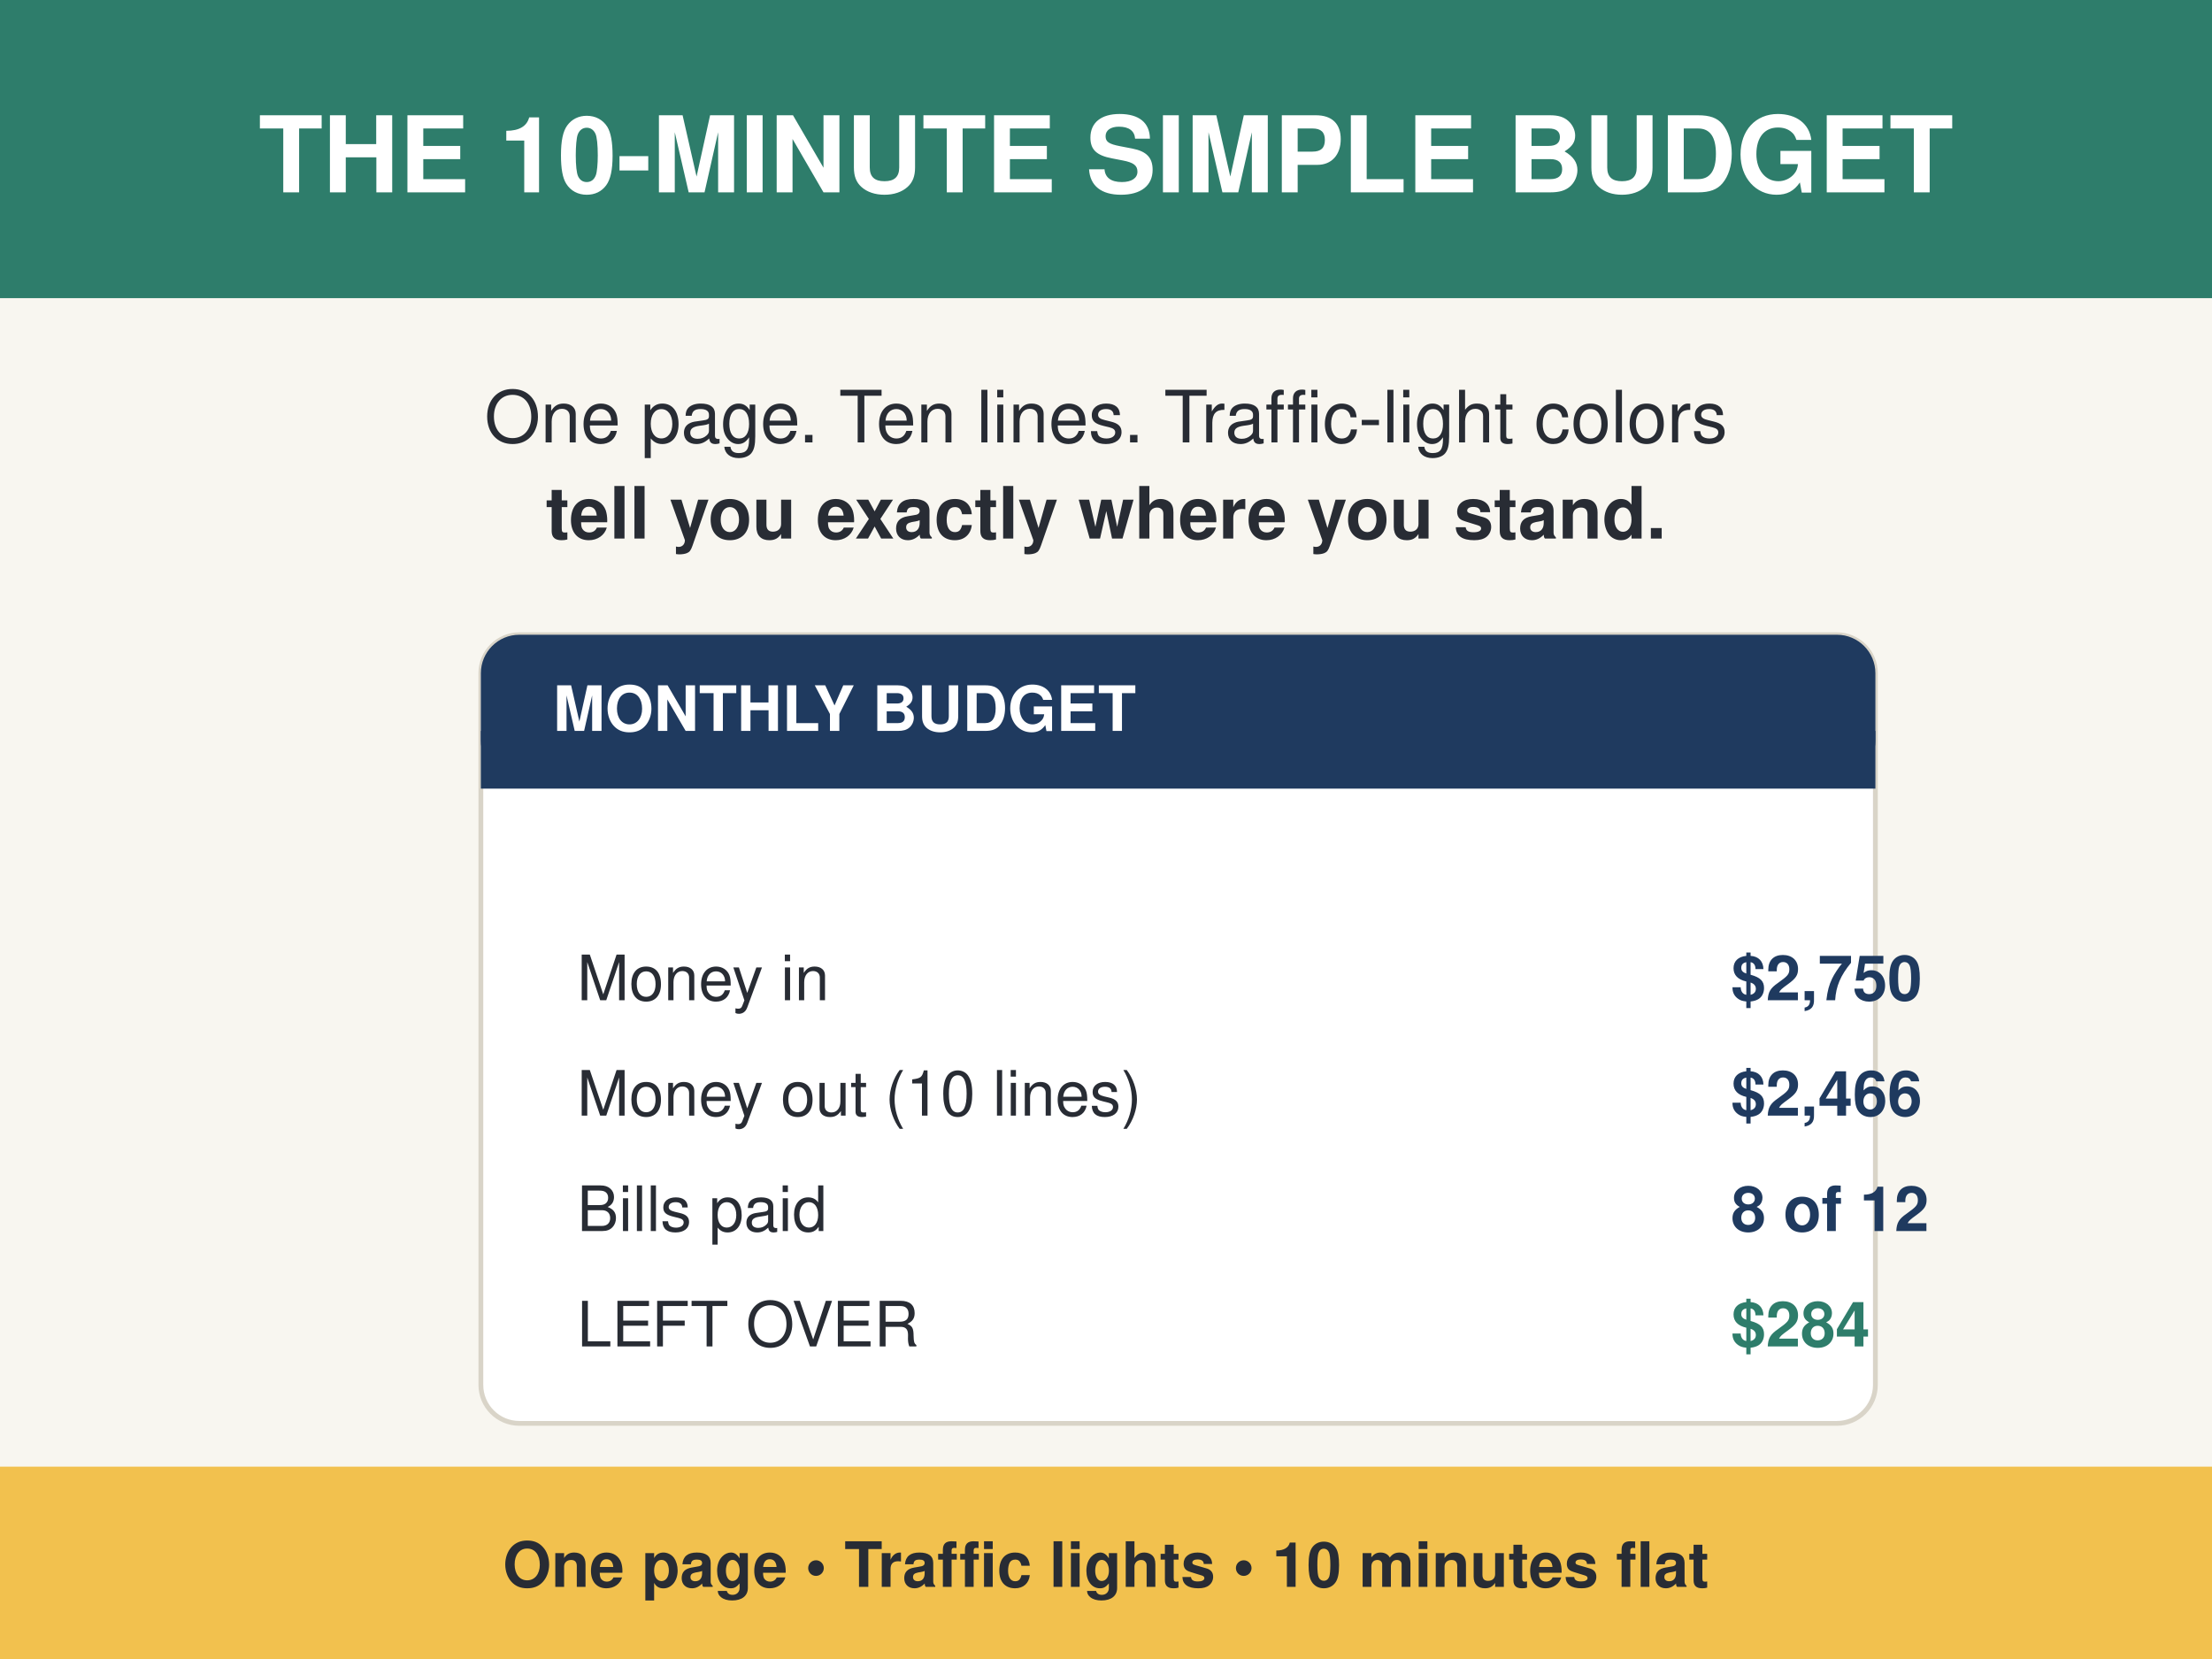
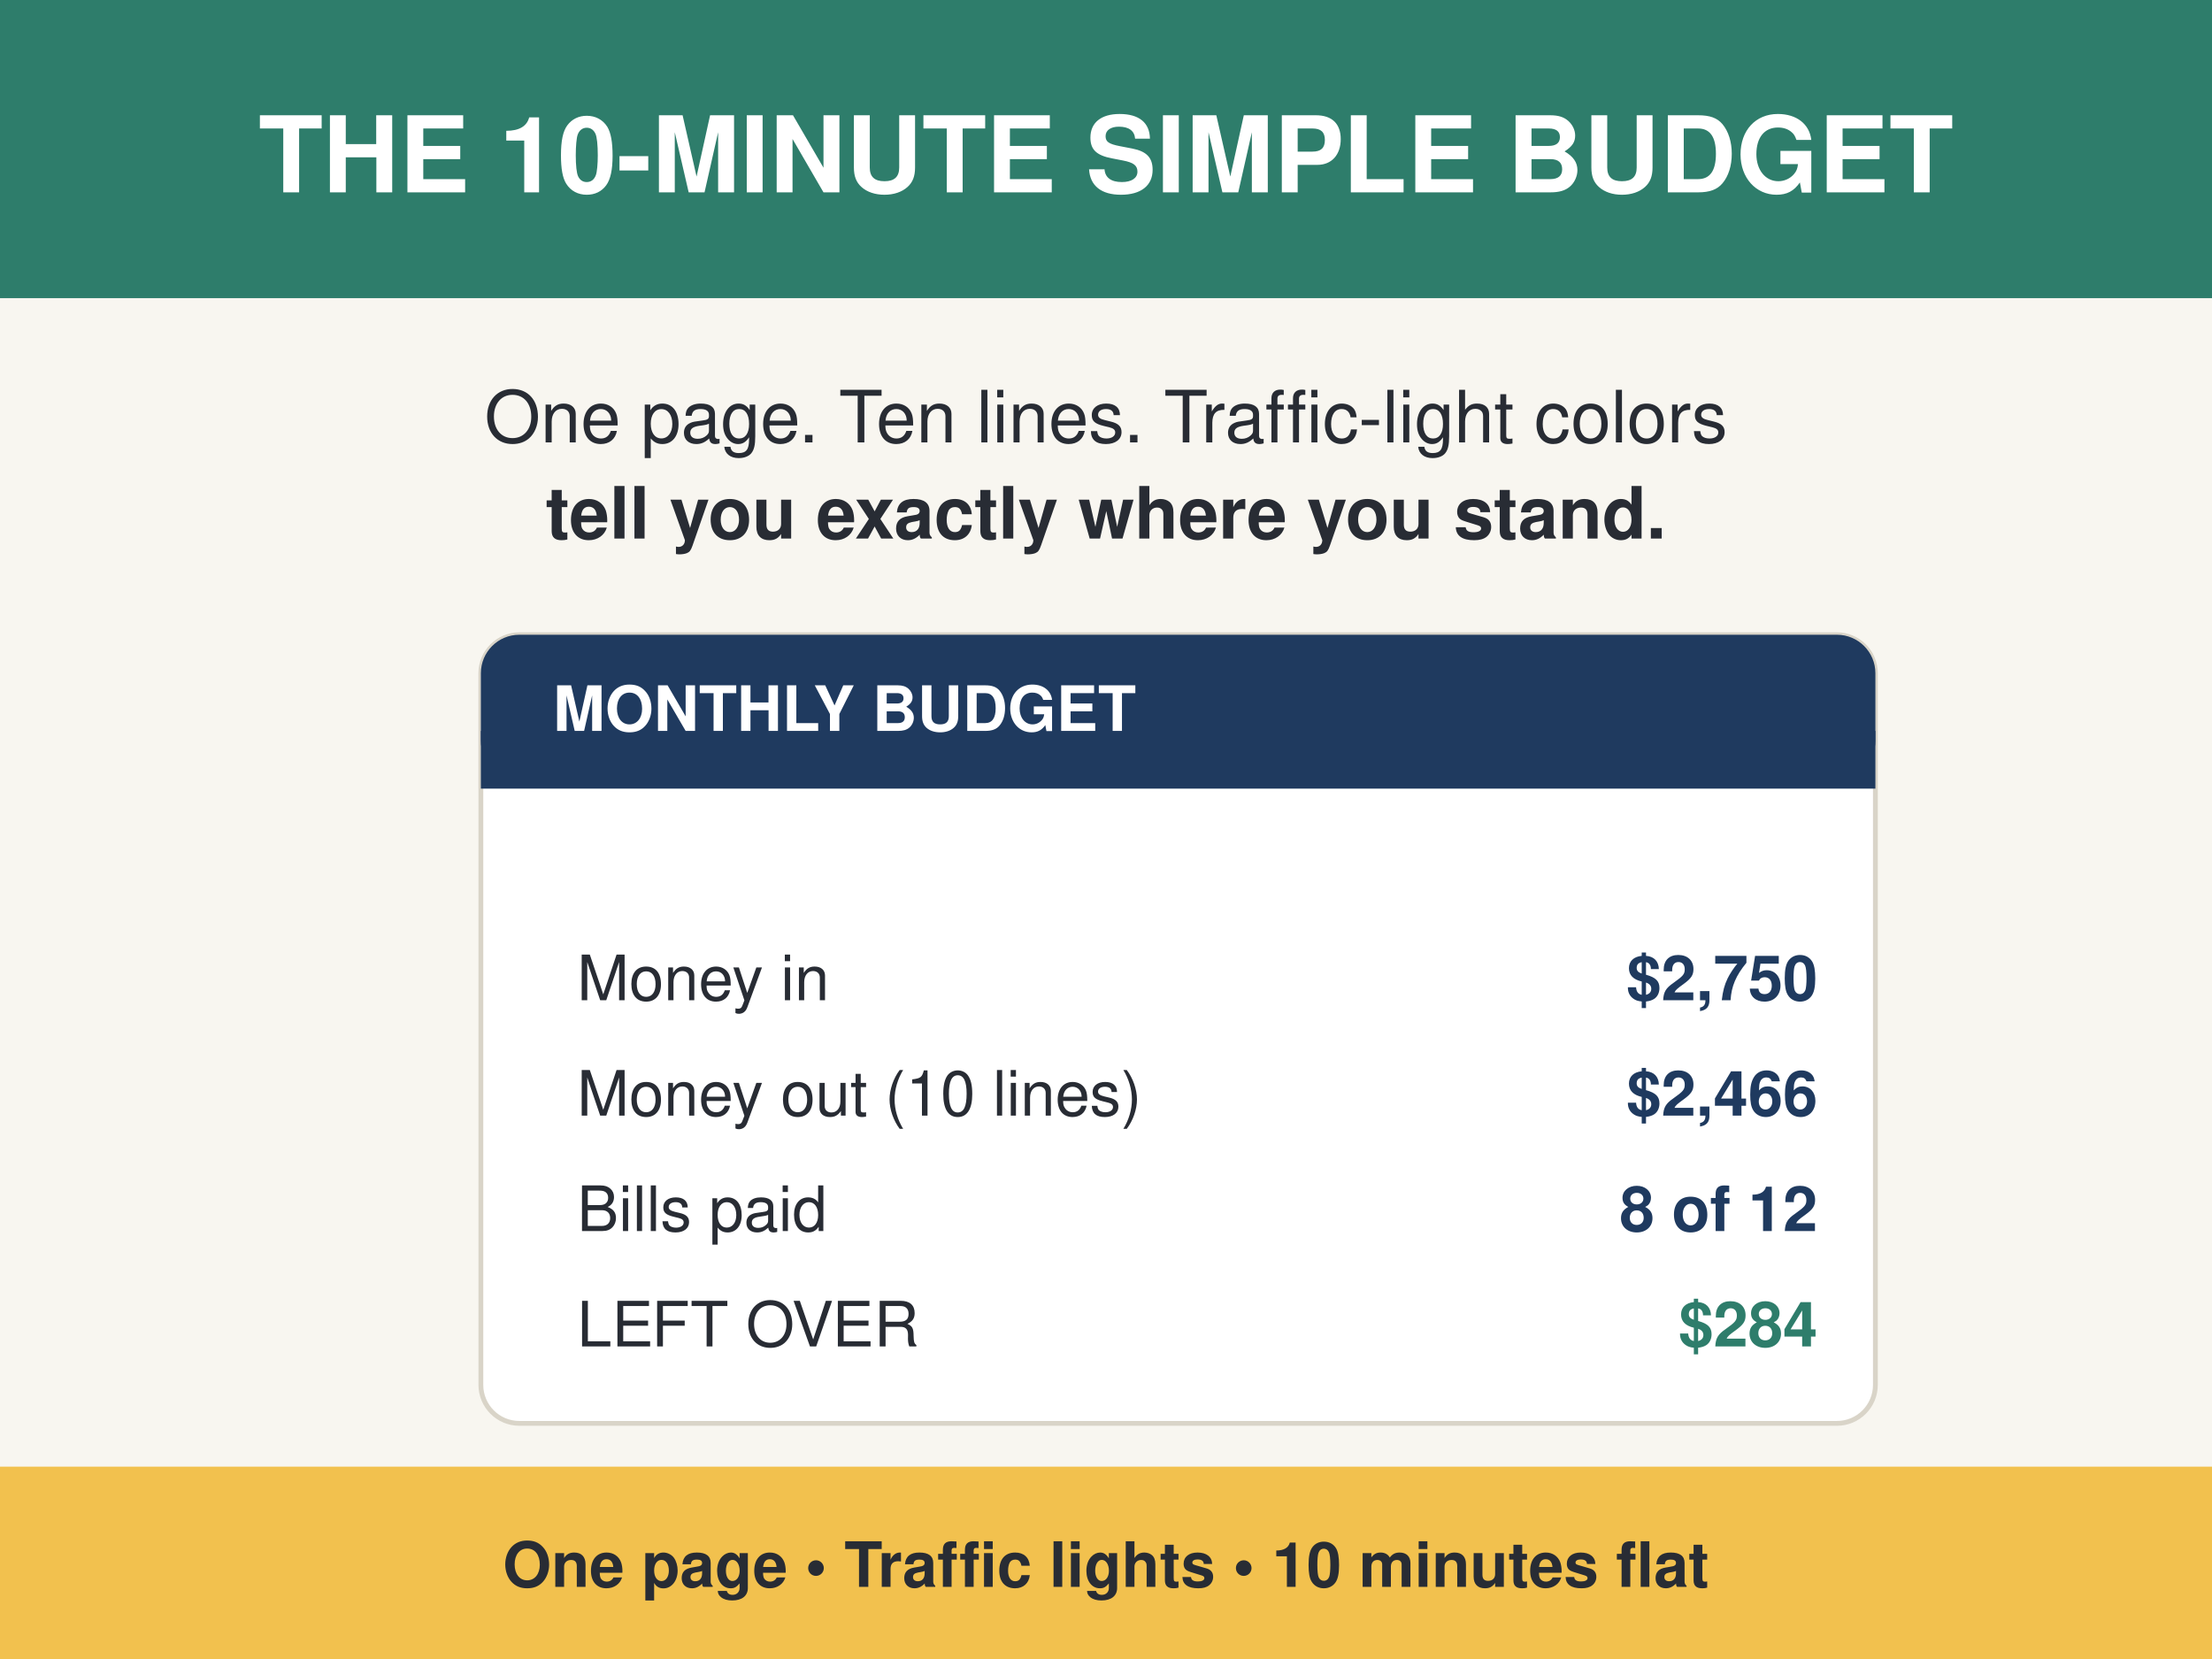
<svg xmlns="http://www.w3.org/2000/svg" viewBox="0 0 460 345" font-family="Helvetica,Arial,sans-serif">
  <rect width="460" height="345" fill="#f8f6f0" />
  <rect width="460" height="62" fill="#2e7d6b" />
  <text x="230" y="40" text-anchor="middle" font-size="22" font-weight="bold" fill="#ffffff">THE 10-MINUTE SIMPLE BUDGET</text>
  <text x="230" y="92" text-anchor="middle" font-size="15" fill="#282c34">One page. Ten lines. Traffic-light colors</text>
  <text x="230" y="112" text-anchor="middle" font-size="15" font-weight="bold" fill="#282c34">tell you exactly where you stand.</text>
  <rect x="100" y="132" width="290" height="164" rx="8" fill="#ffffff" stroke="#d9d4c8" />
  <rect x="100" y="132" width="290" height="30" fill="#1f3a5f" rx="8" />
  <rect x="100" y="152" width="290" height="12" fill="#1f3a5f" />
  <text x="115" y="152" font-size="13" font-weight="bold" fill="#ffffff">MONTHLY BUDGET</text>
  <text x="120" y="208" font-size="13" fill="#282c34">Money in</text>
-   <text x="360" y="208" font-size="13" font-weight="bold" fill="#1f3a5f">$2,750</text>
+   <text x="378" text-anchor="end" y="208" font-size="13" font-weight="bold" fill="#1f3a5f">$2,750</text>
  <text x="120" y="232" font-size="13" fill="#282c34">Money out (10 lines)</text>
-   <text x="360" y="232" font-size="13" font-weight="bold" fill="#1f3a5f">$2,466</text>
+   <text x="378" text-anchor="end" y="232" font-size="13" font-weight="bold" fill="#1f3a5f">$2,466</text>
  <text x="120" y="256" font-size="13" fill="#282c34">Bills paid</text>
-   <text x="360" y="256" font-size="13" font-weight="bold" fill="#1f3a5f">8 of 12</text>
+   <text x="378" text-anchor="end" y="256" font-size="13" font-weight="bold" fill="#1f3a5f">8 of 12</text>
  <text x="120" y="280" font-size="13" fill="#282c34">LEFT OVER</text>
-   <text x="360" y="280" font-size="13" font-weight="bold" fill="#2e7d6b">$284</text>
+   <text x="378" text-anchor="end" y="280" font-size="13" font-weight="bold" fill="#2e7d6b">$284</text>
  <rect y="305" width="460" height="40" fill="#f2c14e" />
  <text x="230" y="330" text-anchor="middle" font-size="13" font-weight="bold" fill="#282c34">One page  •  Traffic lights  •  10 minutes flat</text>
</svg>
